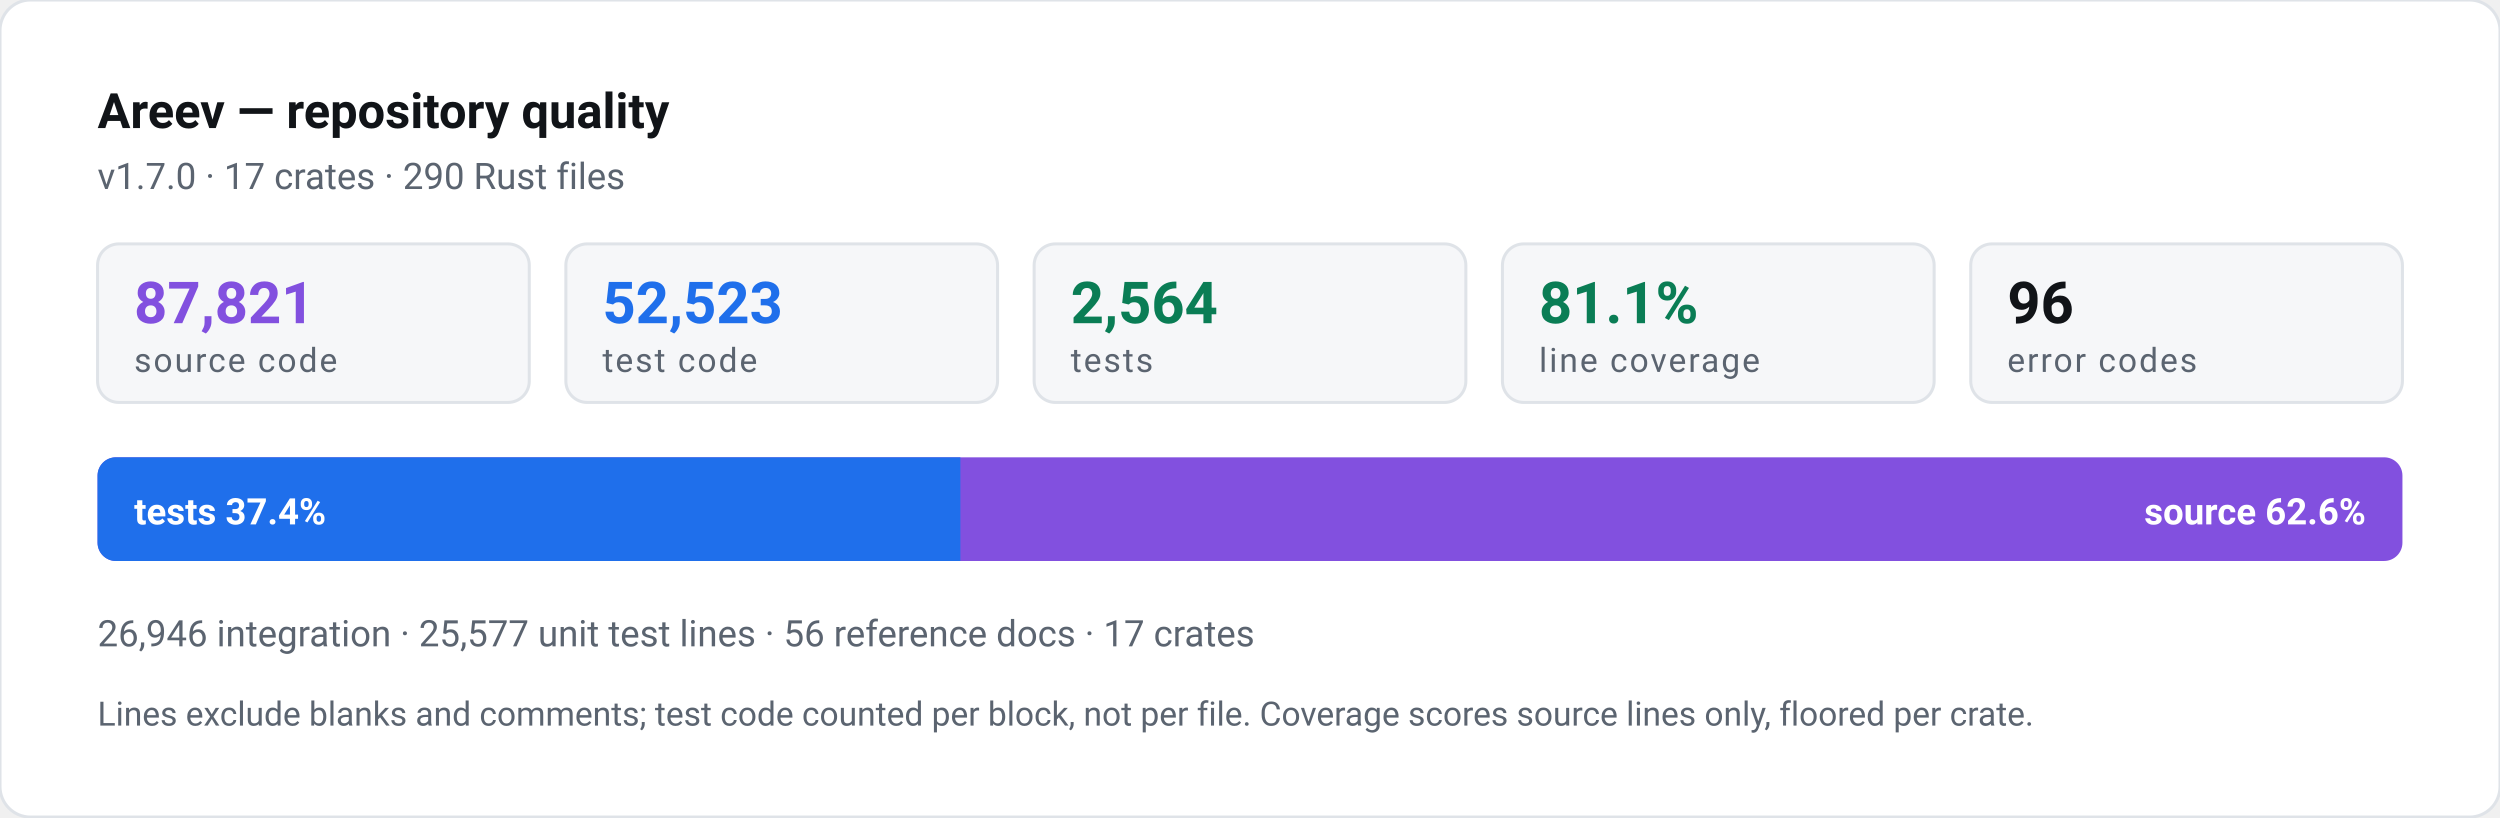
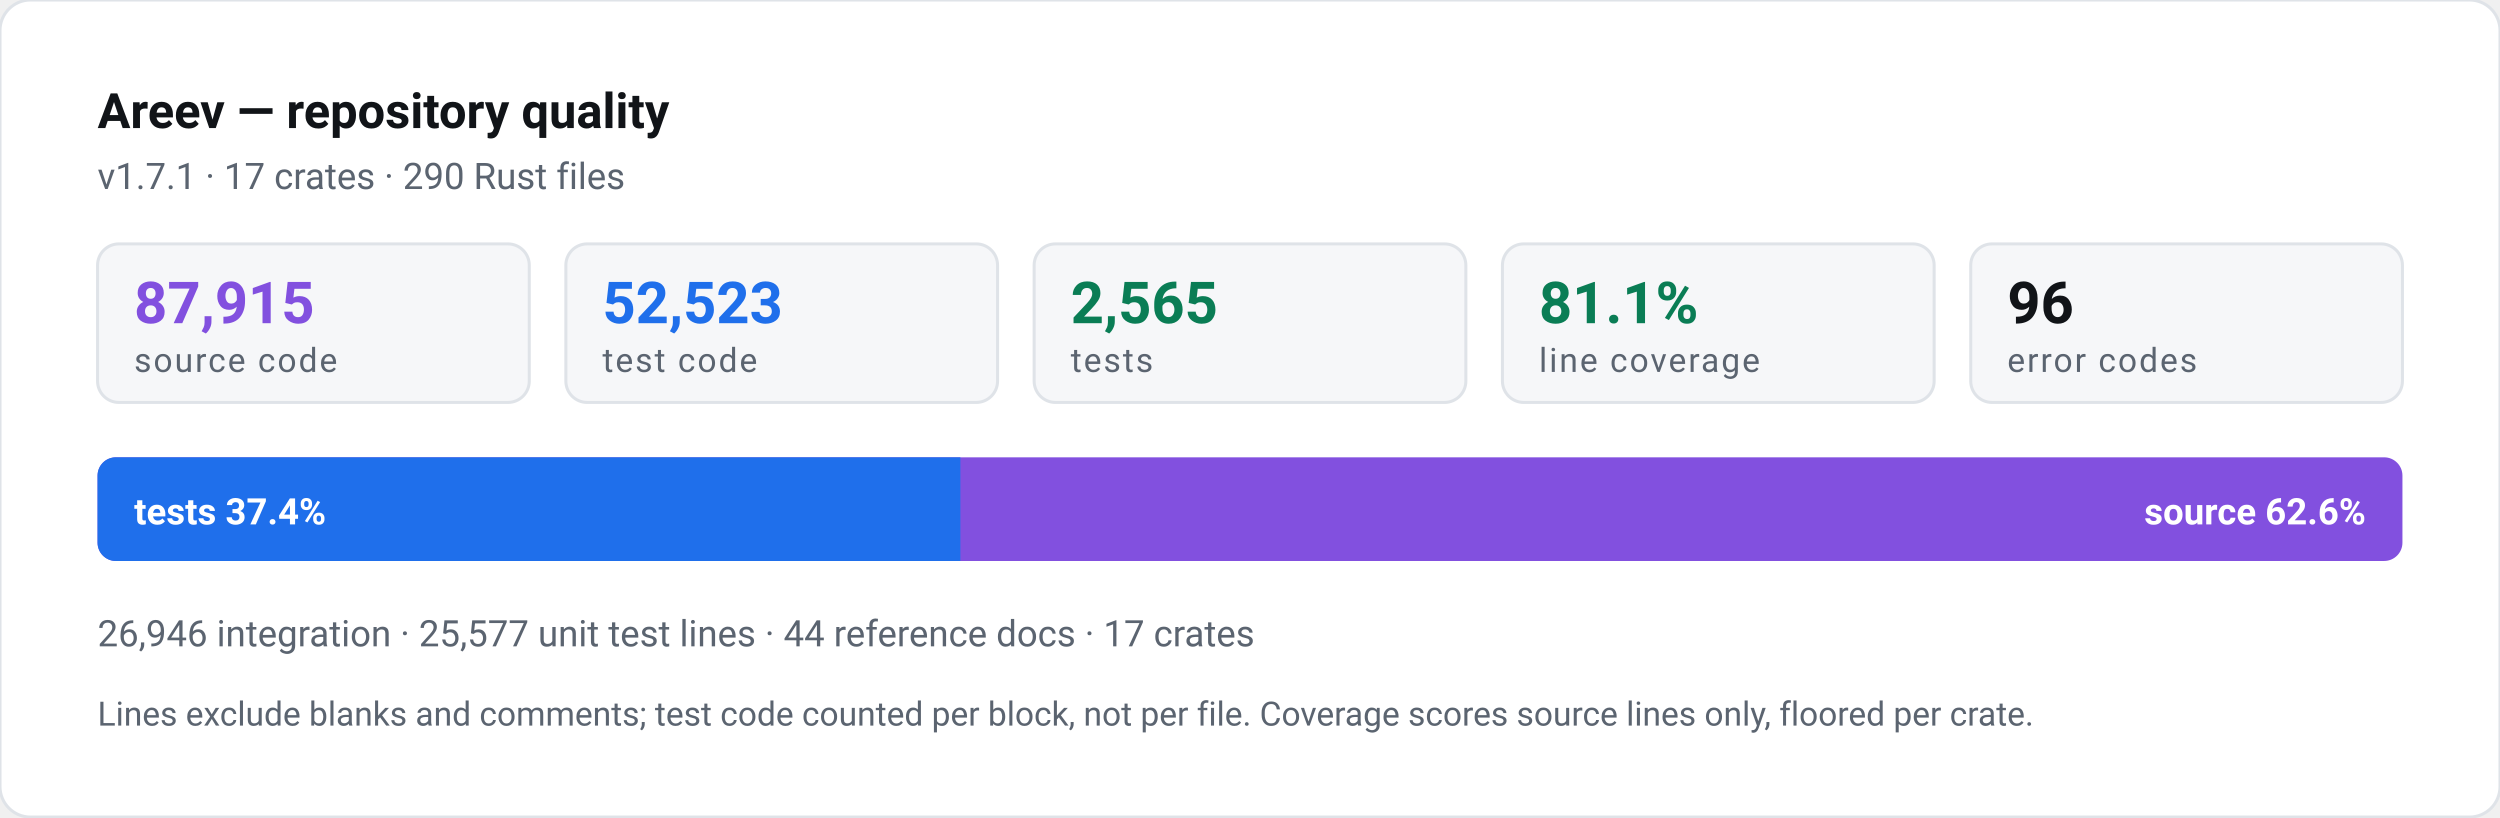
- <svg xmlns="http://www.w3.org/2000/svg" width="820" height="268" viewBox="0 0 820 268" role="img" aria-label="Areev repository quality: 52,523 lines of test code against 87,821 lines of source, 2,564 tests, 81.1% line coverage">
+ <svg xmlns="http://www.w3.org/2000/svg" width="820" height="268" viewBox="0 0 820 268" role="img" aria-label="Areev repository quality: 52,523 lines of test code against 87,915 lines of source, 2,565 tests, 81.1% line coverage">
  <style>text{font-family:ui-sans-serif,-apple-system,"Segoe UI",Roboto,Helvetica,Arial,sans-serif}.n{font-weight:700;font-variant-numeric:tabular-nums}.l{font-size:11px;letter-spacing:.06em;text-transform:uppercase}</style>
  <rect width="820" height="268" rx="10" fill="#ffffff" stroke="#dfe3e8" />
  <text x="32" y="42" class="n" font-size="16" fill="#111418">Areev — repository quality</text>
-   <text x="32" y="62" font-size="12" fill="#5b6470">v1.7.0 · 17 crates · 290 Rust files</text>
+   <text x="32" y="62" font-size="12" fill="#5b6470">v1.7.1 · 17 crates · 290 Rust files</text>
  <rect x="32.0" y="80" width="141.6" height="52" rx="7" fill="#f6f7f9" stroke="#dfe3e8" />
-   <text x="44.0" y="106" class="n" font-size="19" fill="#8250df">87,821</text>
+   <text x="44.0" y="106" class="n" font-size="19" fill="#8250df">87,915</text>
  <text x="44.0" y="122" class="l" fill="#5b6470">source code</text>
  <rect x="185.6" y="80" width="141.6" height="52" rx="7" fill="#f6f7f9" stroke="#dfe3e8" />
  <text x="197.6" y="106" class="n" font-size="19" fill="#1f6feb">52,523</text>
  <text x="197.6" y="122" class="l" fill="#5b6470">test code</text>
  <rect x="339.2" y="80" width="141.6" height="52" rx="7" fill="#f6f7f9" stroke="#dfe3e8" />
-   <text x="351.2" y="106" class="n" font-size="19" fill="#0a7d55">2,564</text>
+   <text x="351.2" y="106" class="n" font-size="19" fill="#0a7d55">2,565</text>
  <text x="351.2" y="122" class="l" fill="#5b6470">tests</text>
  <rect x="492.8" y="80" width="141.6" height="52" rx="7" fill="#f6f7f9" stroke="#dfe3e8" />
  <text x="504.8" y="106" class="n" font-size="19" fill="#0a7d55">81.1%</text>
  <text x="504.8" y="122" class="l" fill="#5b6470">line coverage</text>
  <rect x="646.4" y="80" width="141.6" height="52" rx="7" fill="#f6f7f9" stroke="#dfe3e8" />
  <text x="658.4" y="106" class="n" font-size="19" fill="#111418">96</text>
  <text x="658.4" y="122" class="l" fill="#5b6470">error codes</text>
  <rect x="32" y="150" width="756" height="34" rx="6" fill="#8250df" />
  <path d="M32 156a6 6 0 0 1 6-6h277v34h-277a6 6 0 0 1-6-6z" fill="#1f6feb" />
  <text x="44" y="172" class="n" font-size="12" fill="#ffffff">tests 37.4%</text>
  <text x="776" y="172" class="n" font-size="12" fill="#ffffff" text-anchor="end">source 62.6%</text>
-   <text x="32" y="212" font-size="12" fill="#5b6470">26,946 integration · 25,577 unit test lines · 56 reference docs · 17 crates</text>
+   <text x="32" y="212" font-size="12" fill="#5b6470">26,946 integration · 25,577 unit test lines · 44 reference docs · 17 crates</text>
  <text x="32" y="238" font-size="11" fill="#5b6470">Lines exclude blanks and comments; test code counted per block, not per file. Coverage scores source lines only, floored per crate.</text>
</svg>
